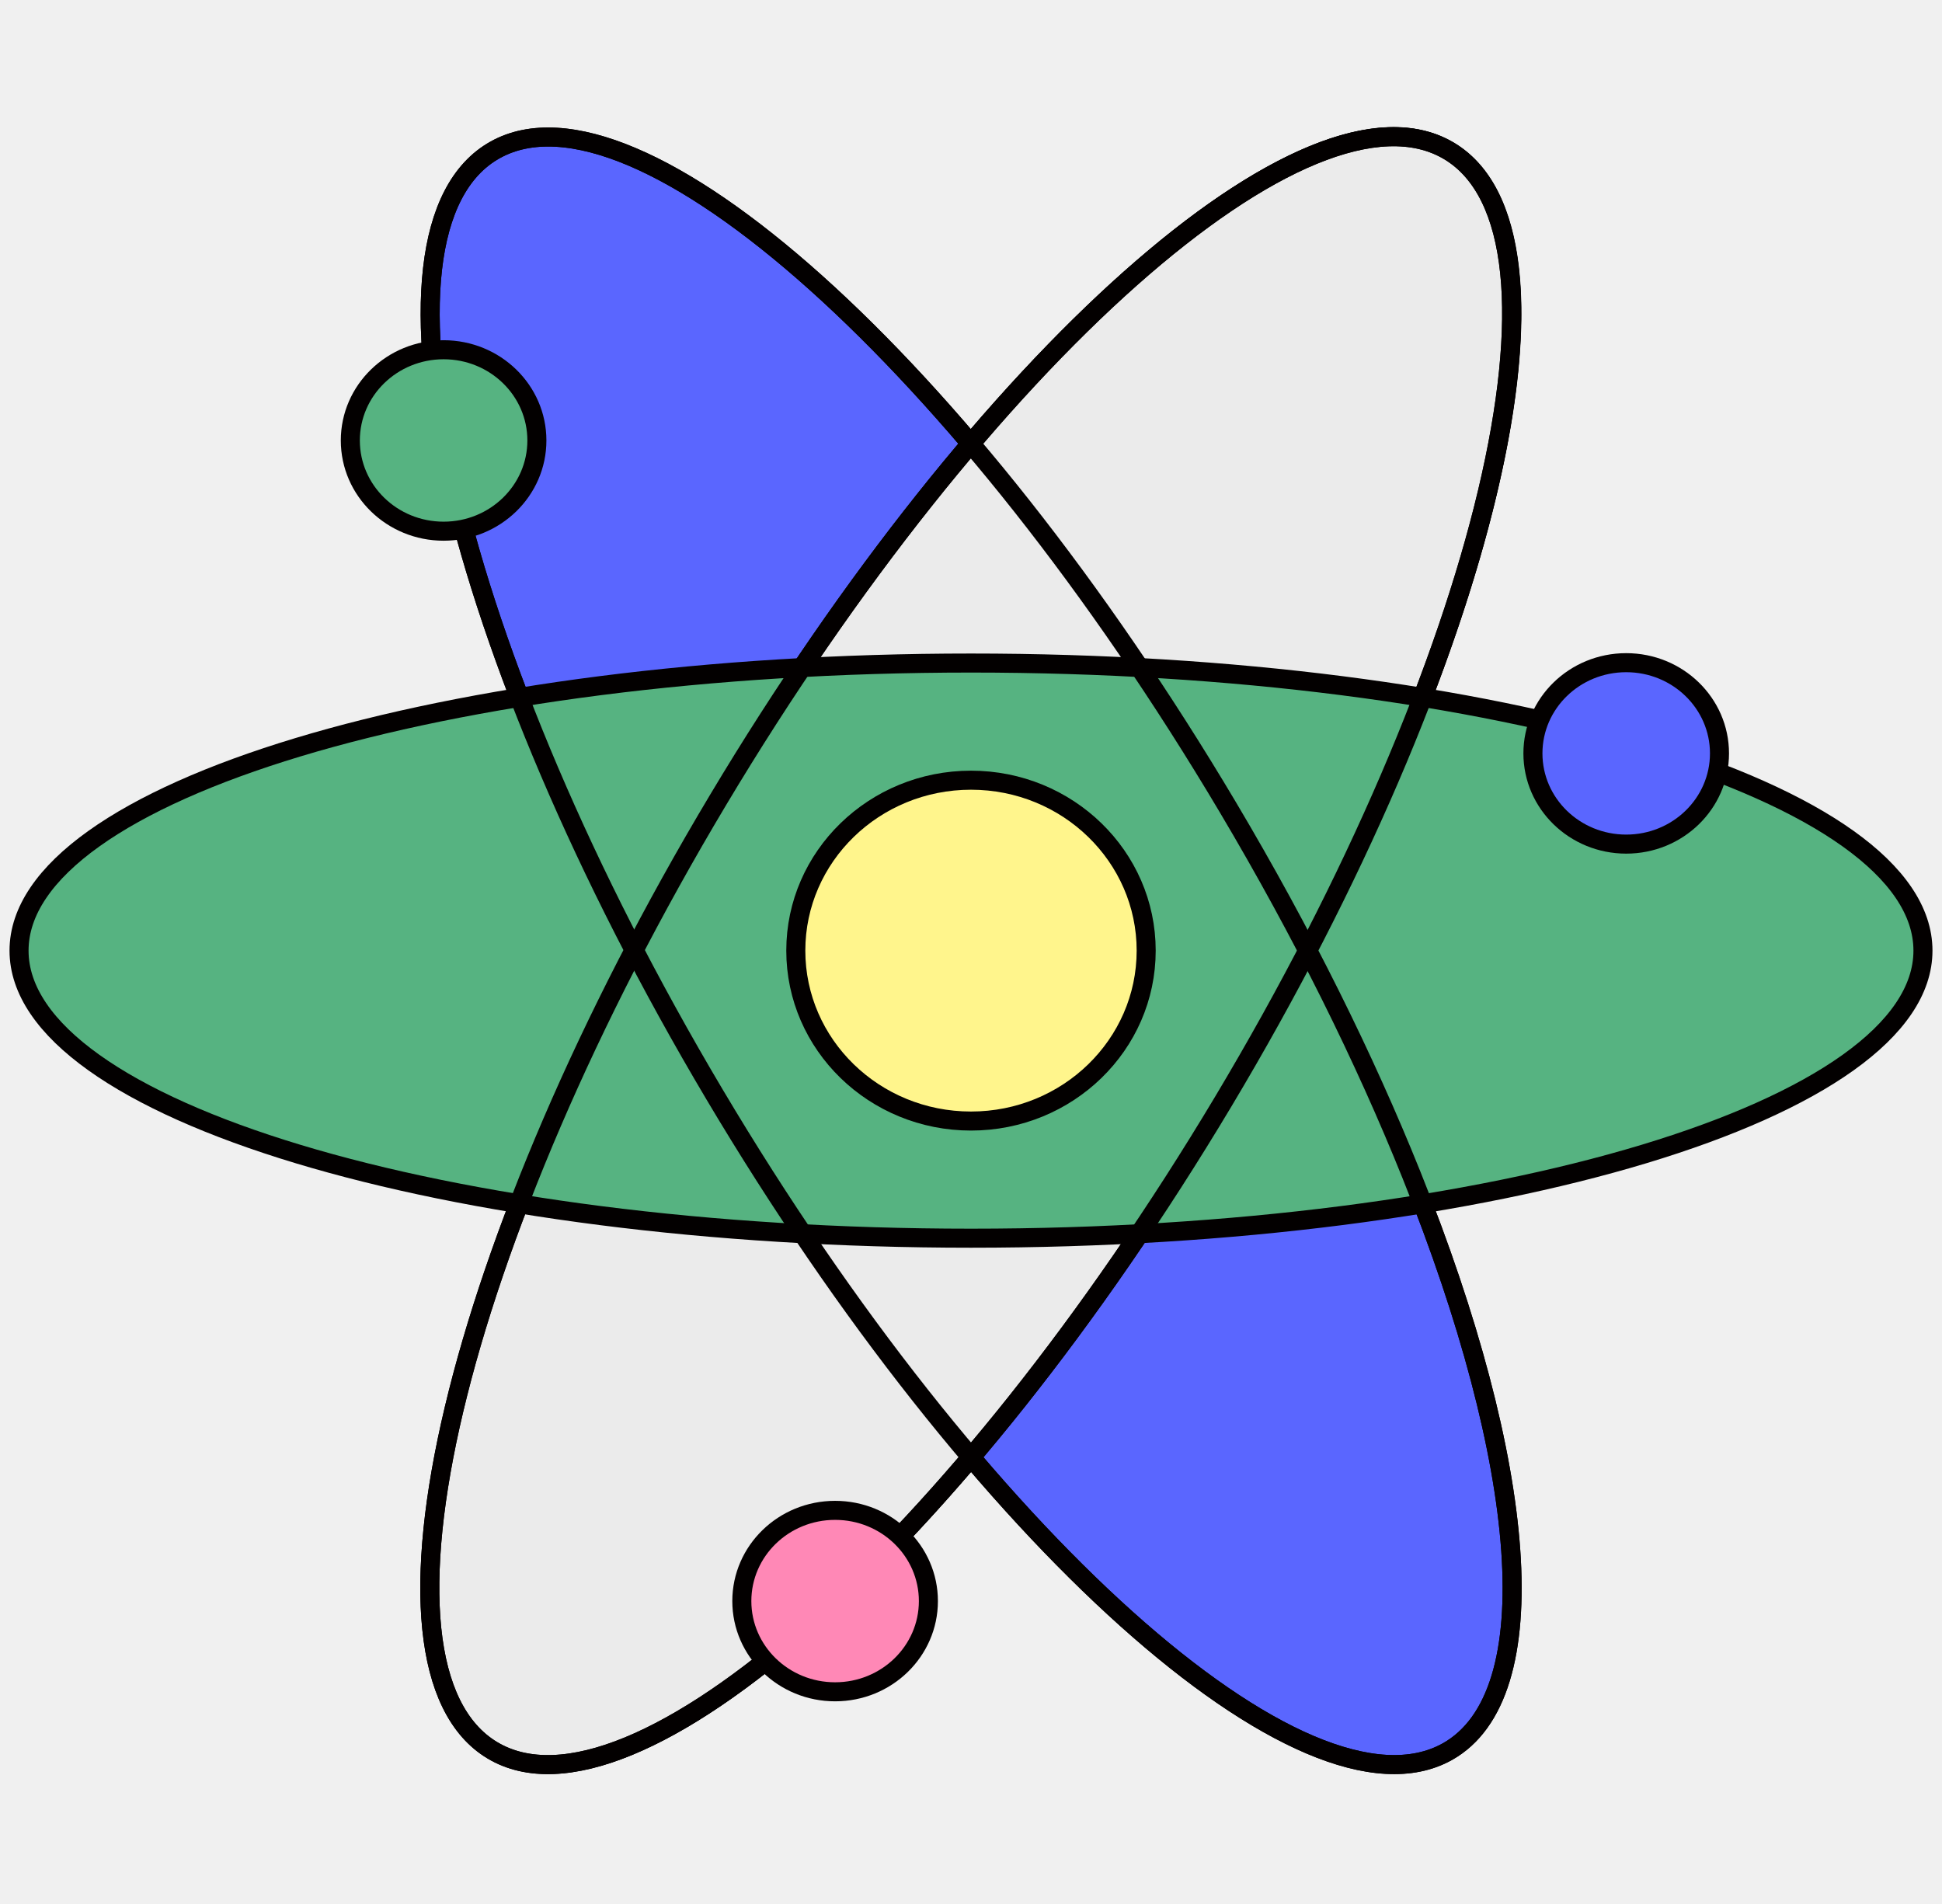
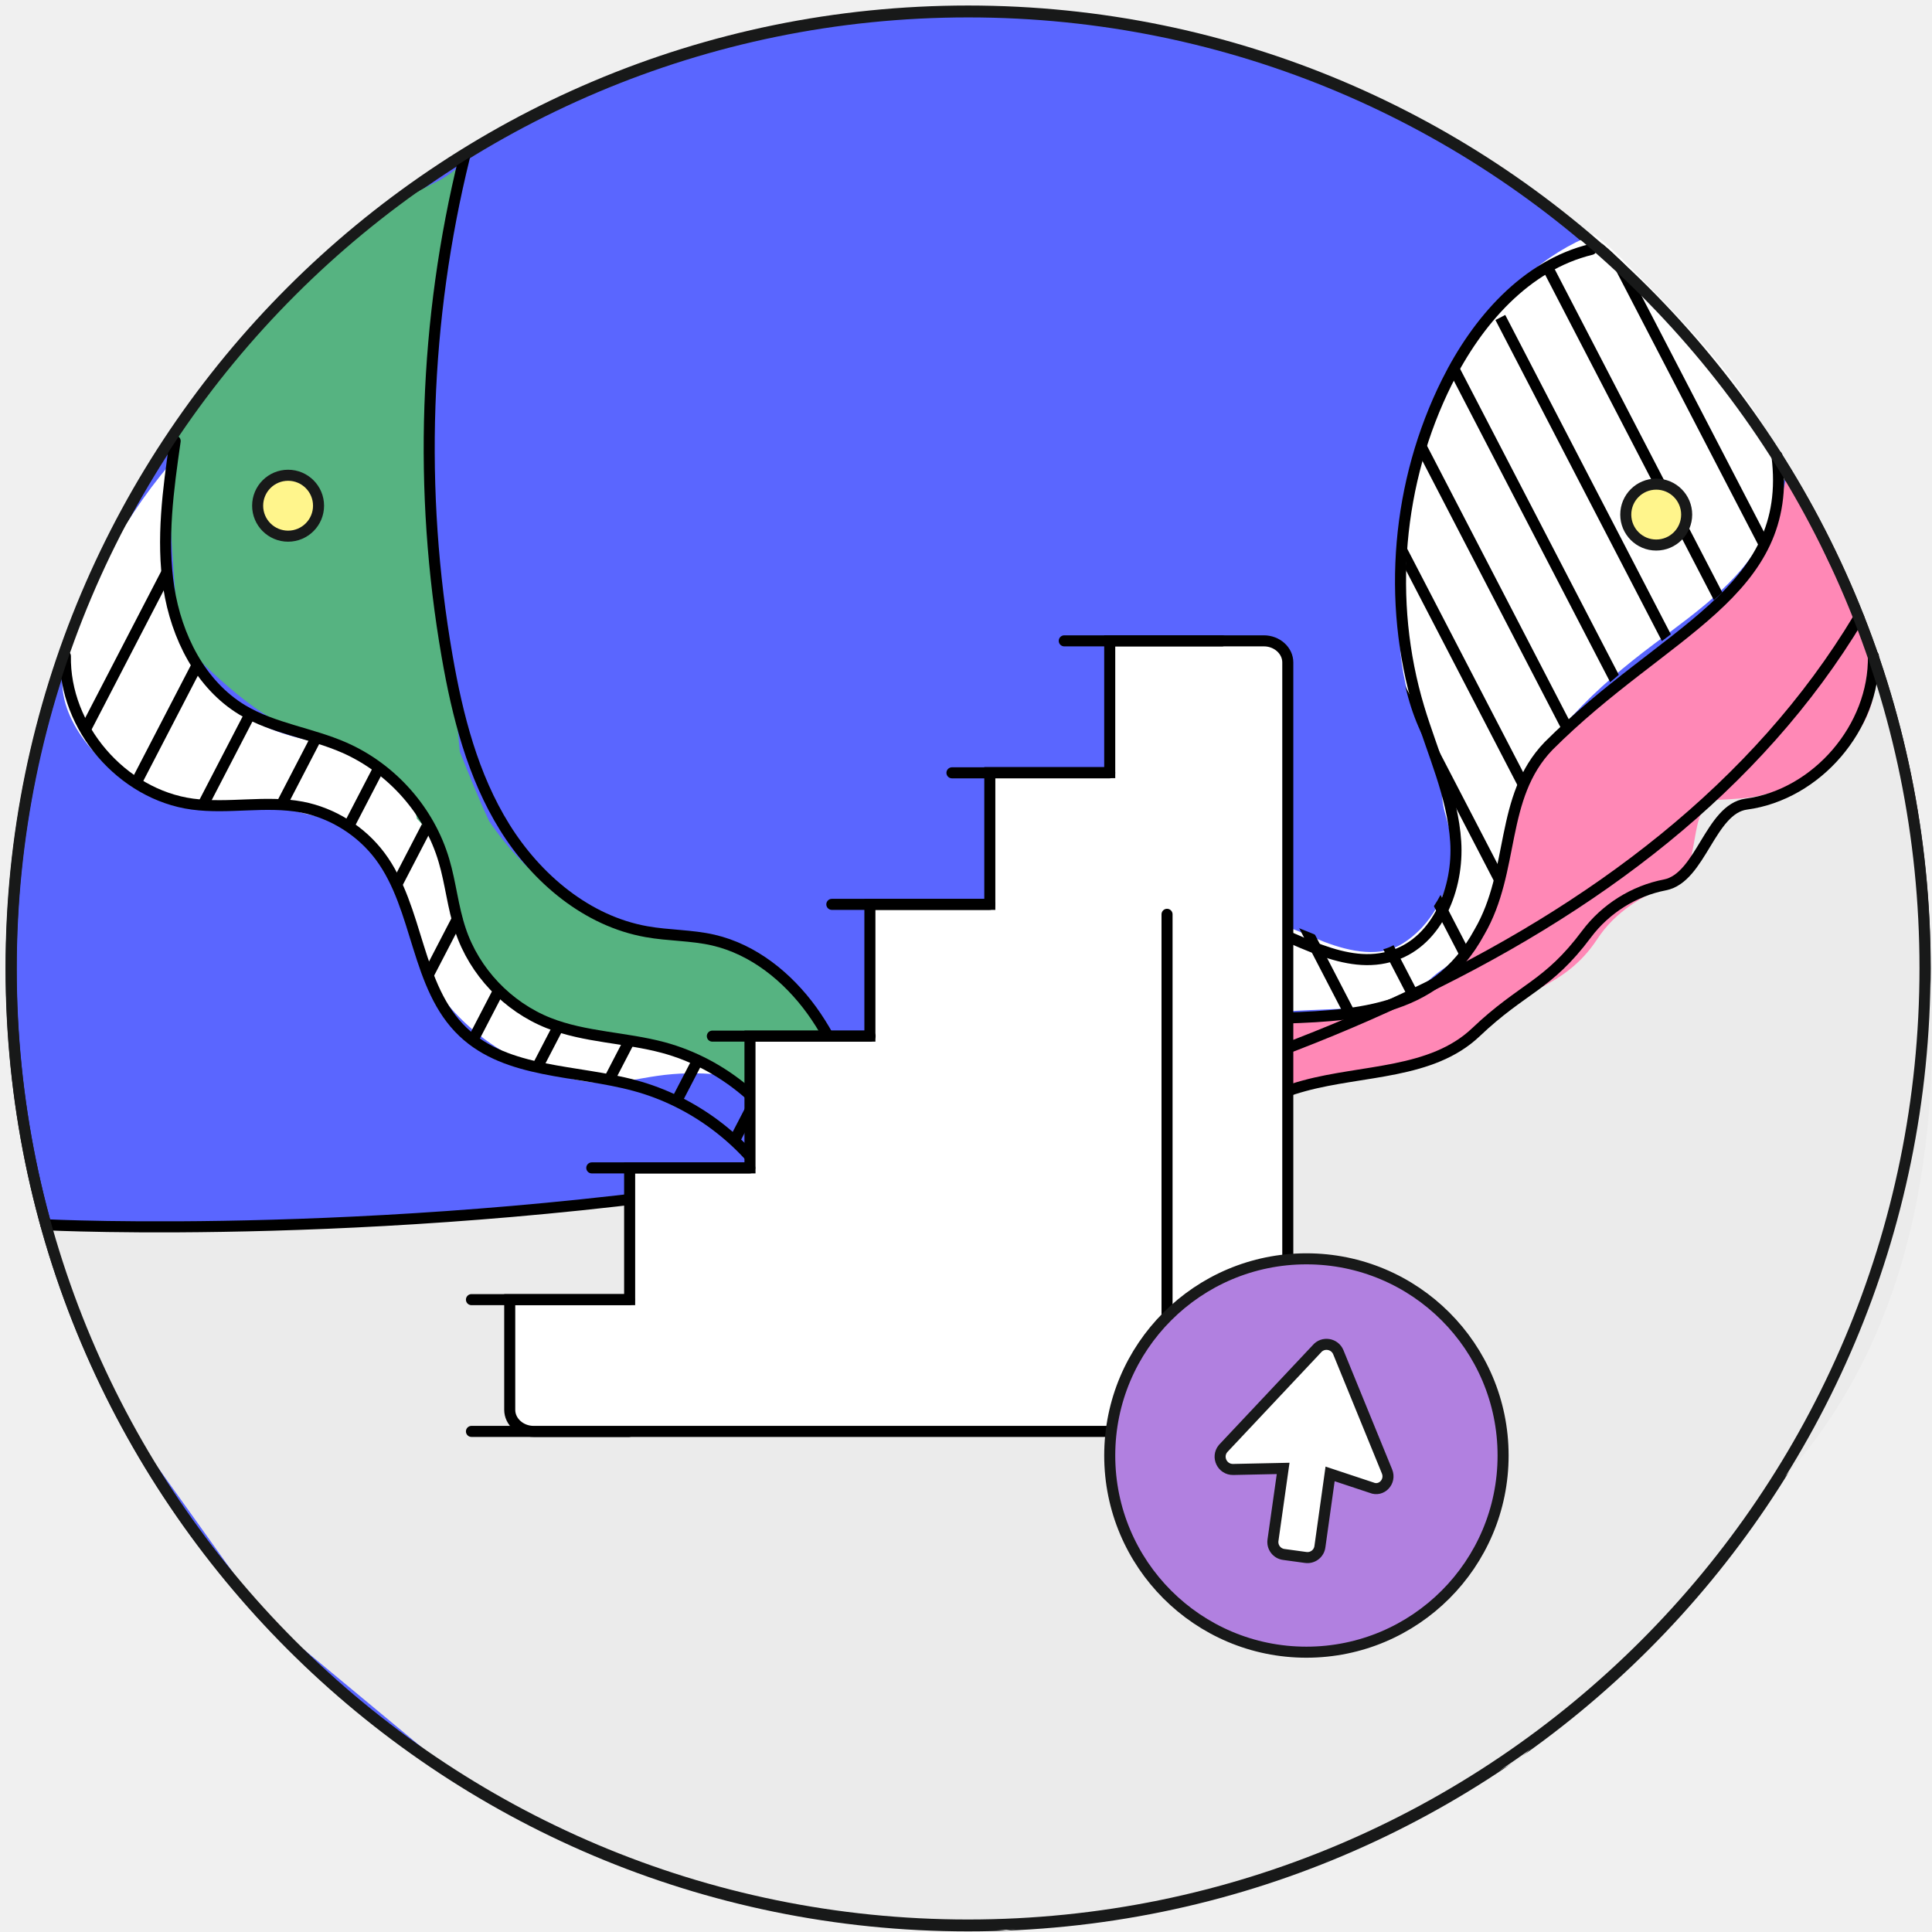
- <svg xmlns="http://www.w3.org/2000/svg" width="102" height="100" viewBox="0 0 102 100" fill="none">
-   <path d="M27.89 61.676C21.795 76.838 20.695 89.01 26 91.981C33.446 96.147 50.672 80.715 64.484 57.471C78.295 34.226 83.446 12.023 76 7.856C70.849 4.963 61.031 11.464 50.903 23.423" stroke="#030000" stroke-miterlimit="10" />
-   <path d="M26 7.876C33.446 3.709 50.672 19.141 64.484 42.386C68.438 49.041 71.679 55.599 74.129 61.695C80.224 76.857 81.324 89.029 76.019 92C68.573 96.166 51.347 80.734 37.535 57.49C23.724 34.245 18.554 12.042 26 7.876Z" fill="#5A66FF" stroke="#030000" stroke-miterlimit="10" />
-   <path d="M64.246 57.862C78.12 34.666 83.43 12.312 76.106 7.931C68.783 3.551 51.599 18.804 37.725 41.999C23.852 65.195 18.542 87.55 25.865 91.93C33.189 96.31 50.373 81.058 64.246 57.862Z" fill="#EBEBEB" stroke="#030000" stroke-miterlimit="10" />
-   <path d="M51 65.032C78.614 65.032 101 58.27 101 49.928C101 41.586 78.614 34.824 51 34.824C23.386 34.824 1 41.586 1 49.928C1 58.27 23.386 65.032 51 65.032Z" fill="#56B381" stroke="#030000" stroke-miterlimit="10" />
-   <path d="M26 7.876C33.446 3.709 50.672 19.141 64.484 42.386C68.438 49.041 71.679 55.599 74.129 61.695C80.224 76.857 81.324 89.029 76.019 92C68.573 96.166 51.347 80.734 37.535 57.49C23.724 34.245 18.554 12.042 26 7.876Z" stroke="#030000" stroke-miterlimit="10" />
-   <path d="M64.246 57.862C78.12 34.666 83.43 12.312 76.106 7.931C68.783 3.551 51.599 18.804 37.725 41.999C23.852 65.195 18.542 87.55 25.865 91.93C33.189 96.31 50.373 81.058 64.246 57.862Z" stroke="#030000" stroke-miterlimit="10" />
-   <path d="M51 58.879C56.081 58.879 60.201 54.871 60.201 49.928C60.201 44.985 56.081 40.977 51 40.977C45.918 40.977 41.798 44.985 41.798 49.928C41.798 54.871 45.918 58.879 51 58.879Z" fill="#FFF58C" stroke="#030000" stroke-miterlimit="10" />
-   <path d="M23.299 27.899C26.005 27.899 28.199 25.766 28.199 23.134C28.199 20.503 26.005 18.369 23.299 18.369C20.593 18.369 18.4 20.503 18.4 23.134C18.4 25.766 20.593 27.899 23.299 27.899Z" fill="#56B381" stroke="#030000" stroke-miterlimit="10" />
-   <path d="M85.413 44.334C88.119 44.334 90.313 42.201 90.313 39.569C90.313 36.938 88.119 34.805 85.413 34.805C82.707 34.805 80.514 36.938 80.514 39.569C80.514 42.201 82.707 44.334 85.413 44.334Z" fill="#5A66FF" stroke="#030000" stroke-miterlimit="10" />
-   <path d="M43.862 88.856C46.568 88.856 48.762 86.722 48.762 84.091C48.762 81.459 46.568 79.326 43.862 79.326C41.156 79.326 38.963 81.459 38.963 84.091C38.963 86.722 41.156 88.856 43.862 88.856Z" fill="#FF88B6" stroke="#030000" stroke-miterlimit="10" />
+ <svg xmlns="http://www.w3.org/2000/svg" width="175" height="175" viewBox="0 0 175 175" fill="none">
+   <path d="M87.702 174.444C135.576 174.444 174.386 135.634 174.386 87.76C174.386 39.886 135.576 1.077 87.702 1.077C39.828 1.077 1.019 39.886 1.019 87.76C1.019 135.634 39.828 174.444 87.702 174.444Z" fill="#5A66FF" stroke="#181919" stroke-miterlimit="10" />
+   <path d="M5.847 60.252C7.782 53.106 11.402 46.44 16.345 40.942C15.578 44.869 14.927 48.892 15.348 52.895C15.751 56.88 17.322 60.884 20.348 63.527C22.705 65.596 25.77 66.688 28.854 67.225C29.582 67.359 30.329 67.454 31.018 67.684C32.149 68.067 33.145 68.776 34.103 69.485C36.957 71.63 39.811 74.255 40.559 77.741C41.152 80.519 40.463 83.852 42.34 85.711C43.853 88.891 46.631 91.457 49.945 92.703C53.681 94.101 57.934 93.852 61.516 95.595C62.703 96.17 63.815 96.975 65.098 97.339C63.24 97.147 61.362 97.185 59.523 97.454C57.914 97.683 56.324 98.086 54.696 98.086C53.662 98.086 52.608 97.913 51.593 97.683C45.309 96.228 39.601 91.745 37.513 85.634C36.9 83.852 36.612 81.975 36.018 80.194C35.444 78.412 34.524 76.63 32.992 75.538C31.727 74.638 30.156 74.274 28.624 73.929C27.474 73.68 26.325 73.412 25.271 72.856C20.866 73.795 16.076 73.412 12.207 71.132C8.337 68.853 4.736 64.313 5.847 60.252Z" fill="white" />
+   <path d="M130.594 87.856C132.931 86.304 134.291 83.642 135.115 80.979C135.958 78.297 136.36 75.5 137.337 72.876C139.598 66.822 144.617 62.244 149.789 58.355C153.888 55.271 158.409 52.187 160.287 47.417C160.9 45.846 161.187 44.16 161.973 42.685C158.543 35.291 153.046 29.658 147.663 24.199C146.628 23.145 145.574 22.091 144.368 21.23C139.866 22.973 136.207 26.421 133.621 30.405C131.035 34.39 129.406 38.911 127.855 43.413C127.433 44.658 126.993 45.941 127.031 47.263C127.069 48.681 127.625 50.118 127.222 51.478C126.284 56.573 126.648 61.899 128.889 66.439C129.464 67.588 130.153 68.719 130.402 69.964C130.594 70.903 130.556 71.879 130.709 72.837C130.881 73.853 131.284 74.83 131.437 75.864C131.858 78.776 130.786 81.879 128.774 84.044C128.123 84.734 127.242 85.442 126.36 85.826C124.177 86.783 121.284 85.902 119.081 84.963C115.23 83.335 111.054 81.688 106.859 81.86C102.664 82.032 98.468 83.508 95.403 86.362C93.603 88.048 92.262 90.155 91.093 92.339C89.752 94.848 88.622 97.492 87.817 100.614C88.584 100.672 89.388 100.212 90.116 100.48C90.327 100.557 90.499 100.691 90.71 100.749C90.978 100.844 91.266 100.806 91.553 100.806C92.836 100.768 94.139 101.093 95.422 102.243C96.534 99.178 98.526 96.457 101.112 94.484C101.936 93.852 102.836 93.297 103.813 92.913C105.231 92.377 106.782 92.243 108.296 92.128C112.778 91.783 117.261 91.534 121.763 91.362C123.391 91.304 125.058 91.247 126.609 90.71C128.18 90.212 129.215 88.795 130.594 87.856Z" fill="white" />
+   <mask id="mask0_457_6681" style="mask-type:luminance" maskUnits="userSpaceOnUse" x="87" y="21" width="75" height="82">
+     <path d="M130.594 88.124C132.931 86.573 134.292 83.91 135.115 81.247C135.958 78.565 136.361 75.768 137.337 73.144C139.598 67.09 144.617 62.512 149.789 58.623C153.889 55.539 158.41 52.455 160.287 47.685C160.9 46.114 161.187 44.428 161.973 42.953C158.544 35.559 153.046 29.926 147.663 24.467C146.628 23.413 145.575 22.36 144.368 21.498C139.866 23.241 136.207 26.689 133.621 30.674C131.035 34.658 129.407 39.179 127.855 43.681C127.434 44.926 126.993 46.209 127.031 47.531C127.07 48.949 127.625 50.386 127.223 51.746C126.284 56.842 126.648 62.167 128.889 66.707C129.464 67.856 130.154 68.987 130.403 70.232C130.594 71.171 130.556 72.148 130.709 73.105C130.882 74.121 131.284 75.098 131.437 76.132C131.859 79.044 130.269 82.262 128.142 84.025C127.414 84.638 126.801 85.385 125.92 85.768C123.736 86.726 121.265 85.576 119.062 84.638C115.212 83.009 111.036 81.956 106.84 82.128C102.645 82.301 98.45 83.776 95.385 86.63C93.584 88.316 92.243 90.423 91.074 92.607C89.733 95.116 88.603 97.76 87.799 100.882C88.565 100.94 89.369 100.48 90.097 100.748C90.308 100.825 90.481 100.959 90.691 101.017C90.959 101.112 91.247 101.074 91.534 101.074C92.818 101.036 94.12 101.361 95.404 102.511C96.515 99.446 98.507 96.725 101.093 94.752C101.917 94.12 102.817 93.565 103.794 93.181C105.212 92.645 106.764 92.511 108.277 92.396C112.76 92.051 117.242 91.802 121.744 91.63C123.372 91.572 125.039 91.515 126.591 90.978C128.181 90.48 129.215 89.063 130.594 88.124Z" fill="white" />
+   </mask>
+   <g mask="url(#mask0_457_6681)">
+     <path d="M160.919 0.368L185.899 48.566" stroke="black" stroke-miterlimit="10" />
+     <path d="M156.743 5.1L181.742 53.298" stroke="black" stroke-miterlimit="10" />
+     <path d="M152.586 9.832L177.566 58.029" stroke="black" stroke-miterlimit="10" />
+     <path d="M148.41 14.563L173.39 62.761" stroke="black" stroke-miterlimit="10" />
+     <path d="M144.234 19.295L169.233 67.493" stroke="black" stroke-miterlimit="10" />
+     <path d="M140.077 24.026L165.057 72.205" stroke="black" stroke-miterlimit="10" />
+     <path d="M135.901 28.758L160.881 76.937" stroke="black" stroke-miterlimit="10" />
+     <path d="M131.725 33.471L156.724 81.669" stroke="black" stroke-miterlimit="10" />
+     <path d="M127.568 38.202L152.548 86.4" stroke="black" stroke-miterlimit="10" />
+     <path d="M123.391 42.934L148.391 91.132" stroke="black" stroke-miterlimit="10" />
+     <path d="M119.215 47.666L144.215 95.864" stroke="black" stroke-miterlimit="10" />
+     <path d="M115.058 52.397L140.038 100.595" stroke="black" stroke-miterlimit="10" />
+     <path d="M110.882 57.129L135.882 105.308" stroke="black" stroke-miterlimit="10" />
+     <path d="M106.725 61.861L131.705 110.039" stroke="black" stroke-miterlimit="10" />
+     <path d="M102.549 66.573L127.529 114.771" stroke="black" stroke-miterlimit="10" />
+     <path d="M98.373 71.305L123.372 119.503" stroke="black" stroke-miterlimit="10" />
+     <path d="M94.216 76.037L119.196 124.235" stroke="black" stroke-miterlimit="10" />
+     <path d="M90.04 80.769L115.02 128.967" stroke="black" stroke-miterlimit="10" />
+     <path d="M85.864 85.5L110.863 133.679" stroke="black" stroke-miterlimit="10" />
+     <path d="M81.707 90.232L106.687 138.41" stroke="black" stroke-miterlimit="10" />
+     <path d="M77.531 94.944L102.53 143.142" stroke="black" stroke-miterlimit="10" />
+   </g>
+   <mask id="mask1_457_6681" style="mask-type:luminance" maskUnits="userSpaceOnUse" x="5" y="40" width="68" height="68">
+     <path d="M70.308 107.549C70.059 106.725 69.35 106.15 68.68 105.614C67.684 104.81 66.688 104.024 65.692 103.22C64.523 102.281 63.355 101.342 62.052 100.595C57.588 97.99 52.186 97.741 47.282 96.112C45.692 95.576 44.14 94.906 42.838 93.852C40.213 91.764 38.834 88.488 37.761 85.308C36.689 82.128 35.769 78.795 33.719 76.132C31.804 74.791 29.945 73.412 27.762 72.876C24.084 71.975 20.175 73.642 16.478 72.818C15.444 72.588 14.467 72.167 13.547 71.65C9.295 69.332 5.981 65.021 5.521 60.194C7.264 52.819 10.712 45.961 15.501 40.769C15.08 45.156 14.639 49.6 15.501 53.93C16.363 58.24 18.681 62.493 22.551 64.581C26.612 66.784 31.995 66.535 35.175 69.868C35.941 70.672 36.497 71.611 37.072 72.569C38.796 75.462 40.539 78.373 41.727 81.515C42.455 83.45 42.991 85.5 44.064 87.262C45.405 89.484 47.589 91.208 50.175 91.975C51.267 93.546 53.412 93.89 55.309 94.12C58.201 94.465 61.151 94.886 63.757 96.227C65.73 97.243 67.397 98.756 68.948 100.327C70.04 101.419 72.416 103.737 72.55 105.327C72.684 106.285 71.113 106.265 70.308 107.549Z" fill="white" />
+   </mask>
+   <g mask="url(#mask1_457_6681)">
+     <path d="M5.693 1.517L-19.287 49.715" stroke="black" stroke-miterlimit="10" />
+     <path d="M9.831 7.245L-15.149 55.424" stroke="black" stroke-miterlimit="10" />
+     <path d="M13.969 12.954L-11.011 61.151" stroke="black" stroke-miterlimit="10" />
+     <path d="M18.107 18.662L-6.874 66.86" stroke="black" stroke-miterlimit="10" />
+     <path d="M22.245 24.39L-2.736 72.569" stroke="black" stroke-miterlimit="10" />
+     <path d="M26.383 30.099L1.402 78.297" stroke="black" stroke-miterlimit="10" />
+     <path d="M30.52 35.808L5.54 84.006" stroke="black" stroke-miterlimit="10" />
+     <path d="M34.658 41.516L9.678 89.714" stroke="black" stroke-miterlimit="10" />
+     <path d="M38.796 47.244L13.816 95.423" stroke="black" stroke-miterlimit="10" />
+     <path d="M42.934 52.953L17.934 101.151" stroke="black" stroke-miterlimit="10" />
+     <path d="M47.072 58.661L22.072 106.859" stroke="black" stroke-miterlimit="10" />
+     <path d="M51.209 64.37L26.21 112.568" stroke="black" stroke-miterlimit="10" />
+     <path d="M55.347 70.098L30.348 118.277" stroke="black" stroke-miterlimit="10" />
+     <path d="M59.485 75.807L34.486 124.005" stroke="black" stroke-miterlimit="10" />
+     <path d="M63.623 81.515L38.623 129.713" stroke="black" stroke-miterlimit="10" />
+     <path d="M67.761 87.243L42.761 135.422" stroke="black" stroke-miterlimit="10" />
+     <path d="M71.898 92.952L46.899 141.15" stroke="black" stroke-miterlimit="10" />
+     <path d="M76.036 98.66L51.037 146.858" stroke="black" stroke-miterlimit="10" />
+     <path d="M80.155 104.369L55.175 152.567" stroke="black" stroke-miterlimit="10" />
+   </g>
+   <path d="M4.161 110.94C4.161 110.94 131.59 117.338 168.371 55.96C168.371 55.96 187.336 106.266 161.111 134.388L152.931 144.77L137.548 159.444L120.307 168.544L105.365 172.567L91.093 174.865L75.423 173.505L58.757 169.425L42.014 161.437L24.007 146.494L11.364 128.813C11.344 128.813 5.233 115.212 4.161 110.94Z" fill="#EBEBEB" />
+   <path d="M169.808 61.803C169.846 57.263 166.609 53.432 164.904 49.217C163.984 46.938 163.486 44.428 161.935 42.532C161.149 46.899 159.138 51.688 155.9 54.581C152.663 57.474 148.889 59.696 145.46 62.358C142.031 65.021 138.832 68.24 137.357 72.32C136.035 75.998 136.169 80.155 134.407 83.641C132.759 86.898 129.579 89.178 126.169 90.423C122.74 91.668 119.062 92.013 115.423 92.166C111.553 92.339 107.607 92.358 103.986 93.68C100.346 95.001 97.032 97.951 96.055 101.764C99.254 103.392 102.262 105.403 105.001 107.702C107.798 104.656 111.476 100.748 115.346 99.273C117.434 98.469 121.15 97.645 121.15 97.645C121.15 97.645 125.939 97.013 128.353 96.285C130.345 95.672 131.974 94.752 133.506 93.316C137.606 89.523 141.629 89.714 144.694 85.04C146.265 82.645 148.812 81.017 151.533 80.097C154.253 79.178 152.72 72.588 155.575 72.454C156.973 72.377 158.372 72.339 159.713 71.994C164.597 70.826 169.77 66.688 169.808 61.803Z" fill="#FF88B6" />
+   <path d="M39.715 16.383C30.788 20.731 23.853 28.336 18.049 36.401C17.053 37.781 16.076 39.217 15.616 40.865C15.175 42.436 15.252 44.102 15.348 45.75C15.501 48.47 15.673 51.171 15.884 53.891C15.98 55.232 16.114 56.631 16.689 57.838C17.264 59.044 18.241 60.002 19.218 60.903C21.191 62.722 23.298 64.466 25.692 65.692C28.01 66.879 30.539 67.569 32.857 68.738C35.175 69.906 37.378 71.688 37.761 74.159C41.765 78.144 41.152 85.117 44.906 89.331C47.109 91.821 50.5 92.913 53.757 93.545C57.032 94.178 60.404 94.465 63.469 95.768C67.913 97.683 71.343 101.821 72.415 106.821C72.933 105.595 74.005 104.695 75.155 104.043C76.304 103.392 77.568 102.97 78.737 102.128C75.844 97.453 75.078 91.228 70.672 87.952C66.994 85.193 61.956 85.423 57.511 84.235C52.224 82.818 47.55 79.159 44.312 74.389C43.374 72.397 42.55 70.347 41.65 68.086C40.96 59.677 38.527 51.42 38.566 42.972C38.585 39.83 38.949 36.689 39.313 33.547C40.06 27.168 40.807 20.75 42.301 14.505C41.362 15.291 40.424 16.038 39.715 16.383Z" fill="#56B381" />
+   <path d="M5.923 59.428C5.808 65.864 11.038 71.975 17.436 72.837C20.712 73.278 24.083 72.492 27.34 73.105C30.137 73.642 32.723 75.27 34.428 77.55C37.972 82.3 37.646 89.407 41.956 93.488C45.96 97.281 52.186 96.879 57.512 98.335C62.761 99.752 67.416 103.239 70.27 107.855" stroke="black" stroke-miterlimit="10" stroke-linecap="round" stroke-linejoin="round" />
+   <path d="M169.693 59.428C169.808 65.864 164.578 71.975 158.18 72.837C154.904 73.278 154.061 79.523 150.804 80.155C148.007 80.691 145.421 82.32 143.716 84.599C140.172 89.35 137.969 89.427 133.678 93.507C129.675 97.3 123.449 96.898 118.123 98.354C112.874 99.771 108.219 103.258 105.365 107.875" stroke="black" stroke-miterlimit="10" stroke-linecap="round" stroke-linejoin="round" />
+   <path d="M88.583 99.906C88.89 94.235 91.993 88.776 96.687 85.596C101.38 82.416 107.587 81.554 112.97 83.354C117.395 84.829 121.858 88.028 126.264 86.534C130.249 85.193 132.126 80.423 131.858 76.247C131.59 72.052 129.732 68.144 128.525 64.121C125.613 54.428 126.552 43.643 131.073 34.582C133.793 29.122 138.199 24.026 144.137 22.59" stroke="black" stroke-miterlimit="10" stroke-linecap="round" stroke-linejoin="round" />
+   <path d="M160.958 41.306C162.528 53.757 150.786 57.052 140.269 67.569C135.786 72.224 137.261 78.833 134.004 84.427C125.901 99.388 103.929 84.944 96.055 100.653" stroke="black" stroke-miterlimit="10" stroke-linecap="round" stroke-linejoin="round" />
+   <path d="M42.071 14.218C38.431 28.969 37.895 44.467 40.5 59.447C41.439 64.849 42.818 70.27 45.711 74.925C48.604 79.581 53.163 83.431 58.546 84.389C60.557 84.753 62.626 84.695 64.619 85.155C68.258 85.998 71.343 88.507 73.526 91.515C75.71 94.542 77.07 98.067 78.22 101.611" stroke="black" stroke-miterlimit="10" stroke-linecap="round" stroke-linejoin="round" />
+   <path d="M72.588 105.327C70.175 100.27 65.481 96.343 60.079 94.887C56.65 93.967 52.991 93.967 49.696 92.665C45.98 91.189 42.972 88.029 41.708 84.236C41.018 82.186 40.827 80.021 40.214 77.952C38.892 73.45 35.501 69.619 31.191 67.723C28.183 66.401 24.773 65.999 21.957 64.313C18.145 62.014 15.981 57.646 15.291 53.24C14.62 48.834 15.233 44.352 15.866 39.946" stroke="black" stroke-miterlimit="10" stroke-linecap="round" stroke-linejoin="round" />
+   <path d="M4.161 110.94C4.161 110.94 131.59 117.338 168.371 55.96" stroke="black" stroke-miterlimit="10" stroke-linecap="round" />
+   <path d="M26.096 48.566C27.619 48.566 28.854 47.331 28.854 45.807C28.854 44.284 27.619 43.049 26.096 43.049C24.572 43.049 23.337 44.284 23.337 45.807C23.337 47.331 24.572 48.566 26.096 48.566Z" fill="#FFF58C" stroke="#181919" stroke-miterlimit="10" stroke-linecap="round" stroke-linejoin="round" />
+   <path d="M150.019 49.37C151.543 49.37 152.778 48.135 152.778 46.612C152.778 45.088 151.543 43.853 150.019 43.853C148.496 43.853 147.261 45.088 147.261 46.612C147.261 48.135 148.496 49.37 150.019 49.37Z" fill="#FFF58C" stroke="#181919" stroke-miterlimit="10" stroke-linecap="round" stroke-linejoin="round" />
+   <path d="M56.995 129.656H42.704" stroke="black" stroke-miterlimit="10" stroke-linecap="round" />
+   <path d="M100.518 58.048V69.983H89.657V81.918H78.795V93.852H67.933V105.787H67.895H57.033V117.721H46.171V127.702C46.171 128.774 47.148 129.656 48.336 129.656H57.033H114.484C115.691 129.656 116.648 128.774 116.648 127.702V69.983V60.002C116.648 58.93 115.671 58.048 114.484 58.048H100.518Z" fill="white" stroke="black" stroke-miterlimit="10" />
+   <path d="M56.995 117.721H42.704" stroke="black" stroke-miterlimit="10" stroke-linecap="round" />
+   <path d="M67.914 105.787H53.604" stroke="black" stroke-miterlimit="10" stroke-linecap="round" />
+   <path d="M78.814 93.852H64.523" stroke="black" stroke-miterlimit="10" stroke-linecap="round" />
+   <path d="M89.638 81.917H75.347" stroke="black" stroke-miterlimit="10" stroke-linecap="round" />
+   <path d="M100.518 70.002H86.228" stroke="black" stroke-miterlimit="10" stroke-linecap="round" />
+   <path d="M110.691 58.048H96.4" stroke="black" stroke-miterlimit="10" stroke-linecap="round" />
+   <path d="M105.71 82.818V119.005" stroke="black" stroke-miterlimit="10" stroke-linecap="round" />
+   <path d="M87.683 174.367C135.558 174.367 174.367 135.558 174.367 87.683C174.367 39.809 135.558 1 87.683 1C39.809 1 1 39.809 1 87.683C1 135.558 39.809 174.367 87.683 174.367Z" stroke="#181919" stroke-miterlimit="10" />
+   <path d="M118.334 149.655C128.174 149.655 136.15 141.679 136.15 131.84C136.15 122 128.174 114.024 118.334 114.024C108.495 114.024 100.519 122 100.519 131.84C100.519 141.679 108.495 149.655 118.334 149.655Z" fill="#B180E0" stroke="#181919" stroke-miterlimit="10" />
+   <path d="M125.633 133.277L121.227 122.491C120.901 121.687 119.829 121.514 119.273 122.185L110.787 131.208C110.154 131.974 110.71 133.123 111.706 133.104L116.227 133.008L115.308 139.502C115.212 140.135 115.652 140.728 116.304 140.805L118.258 141.073C118.89 141.169 119.484 140.728 119.56 140.077L120.48 133.506L124.235 134.752C125.135 135.135 126.016 134.196 125.633 133.277Z" fill="white" stroke="#181919" stroke-miterlimit="10" />
</svg>
